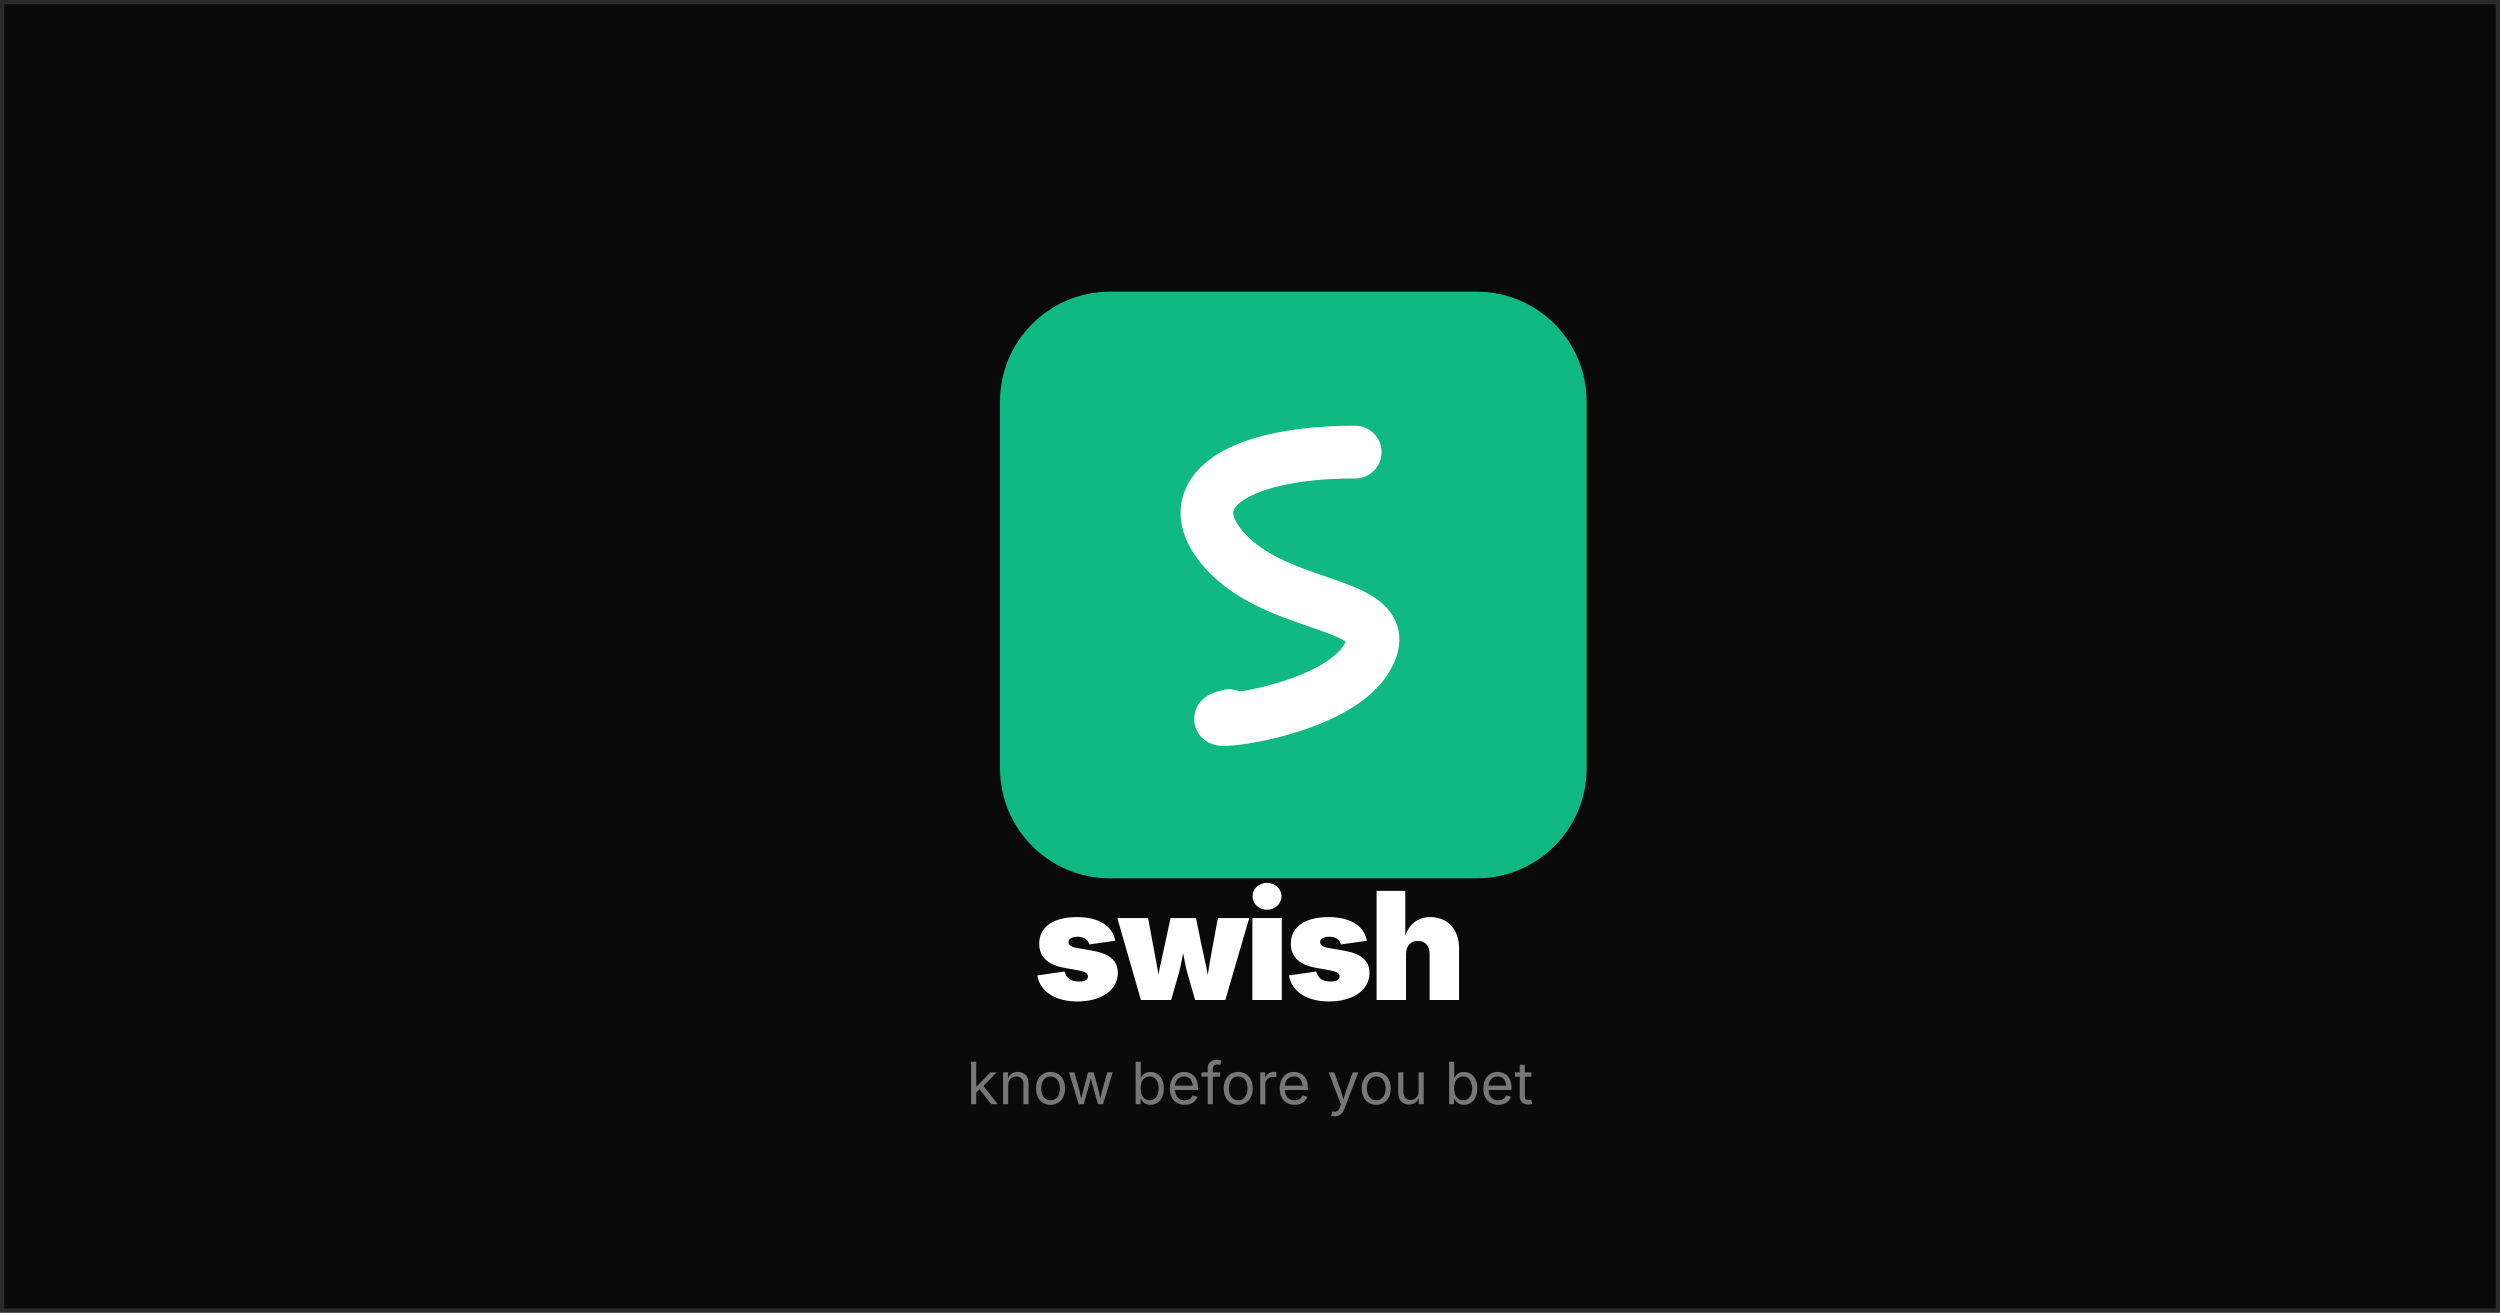
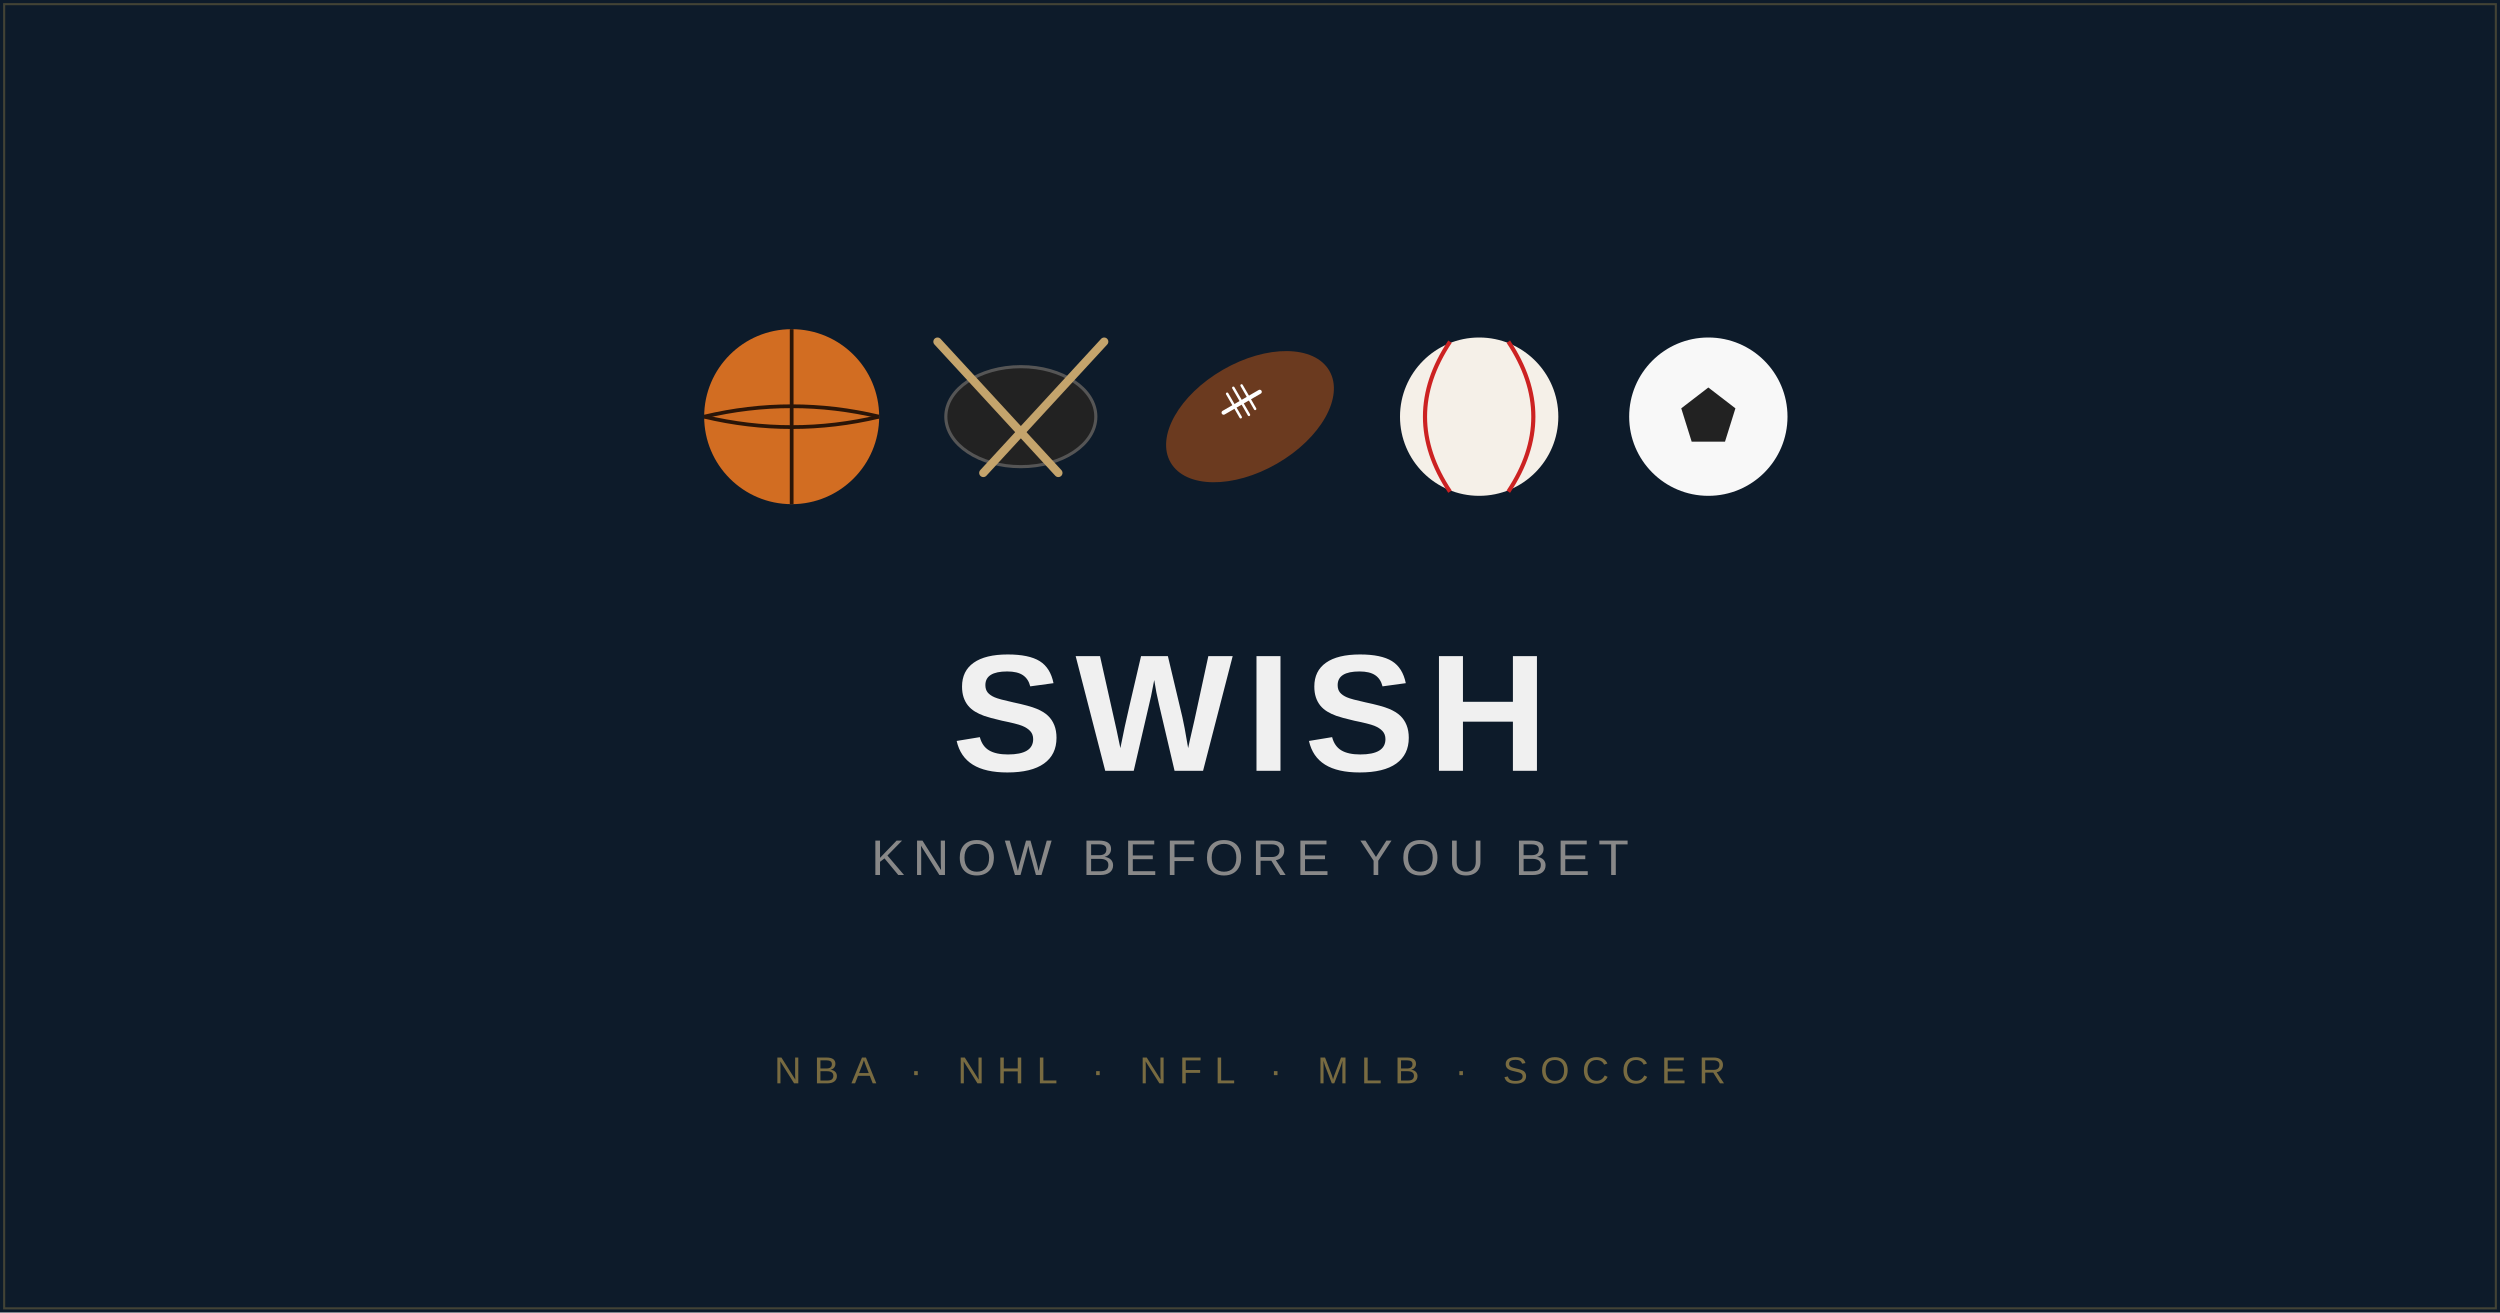
<svg xmlns="http://www.w3.org/2000/svg" viewBox="0 0 1200 630" fill="none">
-   <rect width="1200" height="630" fill="#0a0a0a" />
-   <rect x="1" y="1" width="1198" height="628" rx="0" stroke="#2a2a2a" stroke-width="2" fill="none" />
-   <g transform="translate(480, 140) scale(0.55)">
-     <rect width="512" height="512" rx="96" fill="#10b981" />
-     <path d="M310 140 C200 140, 150 180, 200 230 C250 280, 350 270, 320 320 C290 370, 160 380, 200 370" stroke="white" stroke-width="46" stroke-linecap="round" fill="none" />
-     <circle cx="200" cy="368" r="16" fill="white" opacity="0.5" />
+   <rect width="1200" height="630" fill="#0d1b2a" />
+   <rect x="2" y="2" width="1196" height="626" fill="none" stroke="#c0a050" stroke-width="1" opacity="0.3" />
+   <g transform="translate(600, 200)">
+     <g transform="translate(-220, 0)">
+       <circle cx="0" cy="0" r="42" fill="#E87521" opacity="0.9" />
+       <path d="M-42 0 Q0 -10 42 0" fill="none" stroke="#2a1508" stroke-width="1.8" />
+       <path d="M-42 0 Q0 10 42 0" fill="none" stroke="#2a1508" stroke-width="1.8" />
+       <line x1="0" y1="-42" x2="0" y2="42" stroke="#2a1508" stroke-width="1.8" />
+     </g>
+     <g transform="translate(-110, 0)">
+       <ellipse cx="0" cy="0" rx="36" ry="24" fill="#222" />
+       <ellipse cx="0" cy="0" rx="36" ry="24" fill="none" stroke="#555" stroke-width="1.5" />
+       <line x1="-40" y1="-36" x2="18" y2="27" stroke="#c4a46c" stroke-width="4" stroke-linecap="round" />
+       <line x1="40" y1="-36" x2="-18" y2="27" stroke="#c4a46c" stroke-width="4" stroke-linecap="round" />
+     </g>
+     <g transform="translate(0, 0)">
+       <ellipse cx="0" cy="0" rx="44" ry="26" fill="#6B3A1F" transform="rotate(-30)" />
+       <line x1="-10" y1="-8" x2="10" y2="-8" stroke="#fff" stroke-width="2" stroke-linecap="round" transform="rotate(-30)" />
+       <line x1="-4" y1="-15" x2="-4" y2="-2" stroke="#fff" stroke-width="1.2" stroke-linecap="round" transform="rotate(-30)" />
+       <line x1="0" y1="-16" x2="0" y2="-1" stroke="#fff" stroke-width="1.2" stroke-linecap="round" transform="rotate(-30)" />
+       <line x1="4" y1="-15" x2="4" y2="-2" stroke="#fff" stroke-width="1.2" stroke-linecap="round" transform="rotate(-30)" />
+     </g>
+     <g transform="translate(110, 0)">
+       <circle cx="0" cy="0" r="38" fill="#f5f0e8" />
+       <path d="M-14 -36 Q-26 -18 -26 0 Q-26 18 -14 36" fill="none" stroke="#cc2222" stroke-width="2" />
+       <path d="M14 -36 Q26 -18 26 0 Q26 18 14 36" fill="none" stroke="#cc2222" stroke-width="2" />
+     </g>
+     <g transform="translate(220, 0)">
+       <circle cx="0" cy="0" r="38" fill="#f8f8f8" />
+       <polygon points="0,-14 13,-4 8,12 -8,12 -13,-4" fill="#222" />
+     </g>
  </g>
-   <text x="600" y="480" text-anchor="middle" font-family="system-ui, -apple-system, sans-serif" font-size="72" font-weight="900" fill="white" letter-spacing="-2">swish</text>
-   <text x="600" y="530" text-anchor="middle" font-family="system-ui, -apple-system, sans-serif" font-size="28" fill="#777777">know before you bet</text>
+   <text x="600" y="370" text-anchor="middle" font-family="Arial, Helvetica, sans-serif" font-size="80" font-weight="800" fill="#f0f0f0" letter-spacing="6">SWISH</text>
+   <text x="600" y="420" text-anchor="middle" font-family="Arial, Helvetica, sans-serif" font-size="24" fill="#888" letter-spacing="4">KNOW BEFORE YOU BET</text>
+   <text x="600" y="520" text-anchor="middle" font-family="Arial, Helvetica, sans-serif" font-size="18" fill="#c0a050" letter-spacing="6" opacity="0.6">NBA  ·  NHL  ·  NFL  ·  MLB  ·  SOCCER</text>
</svg>
